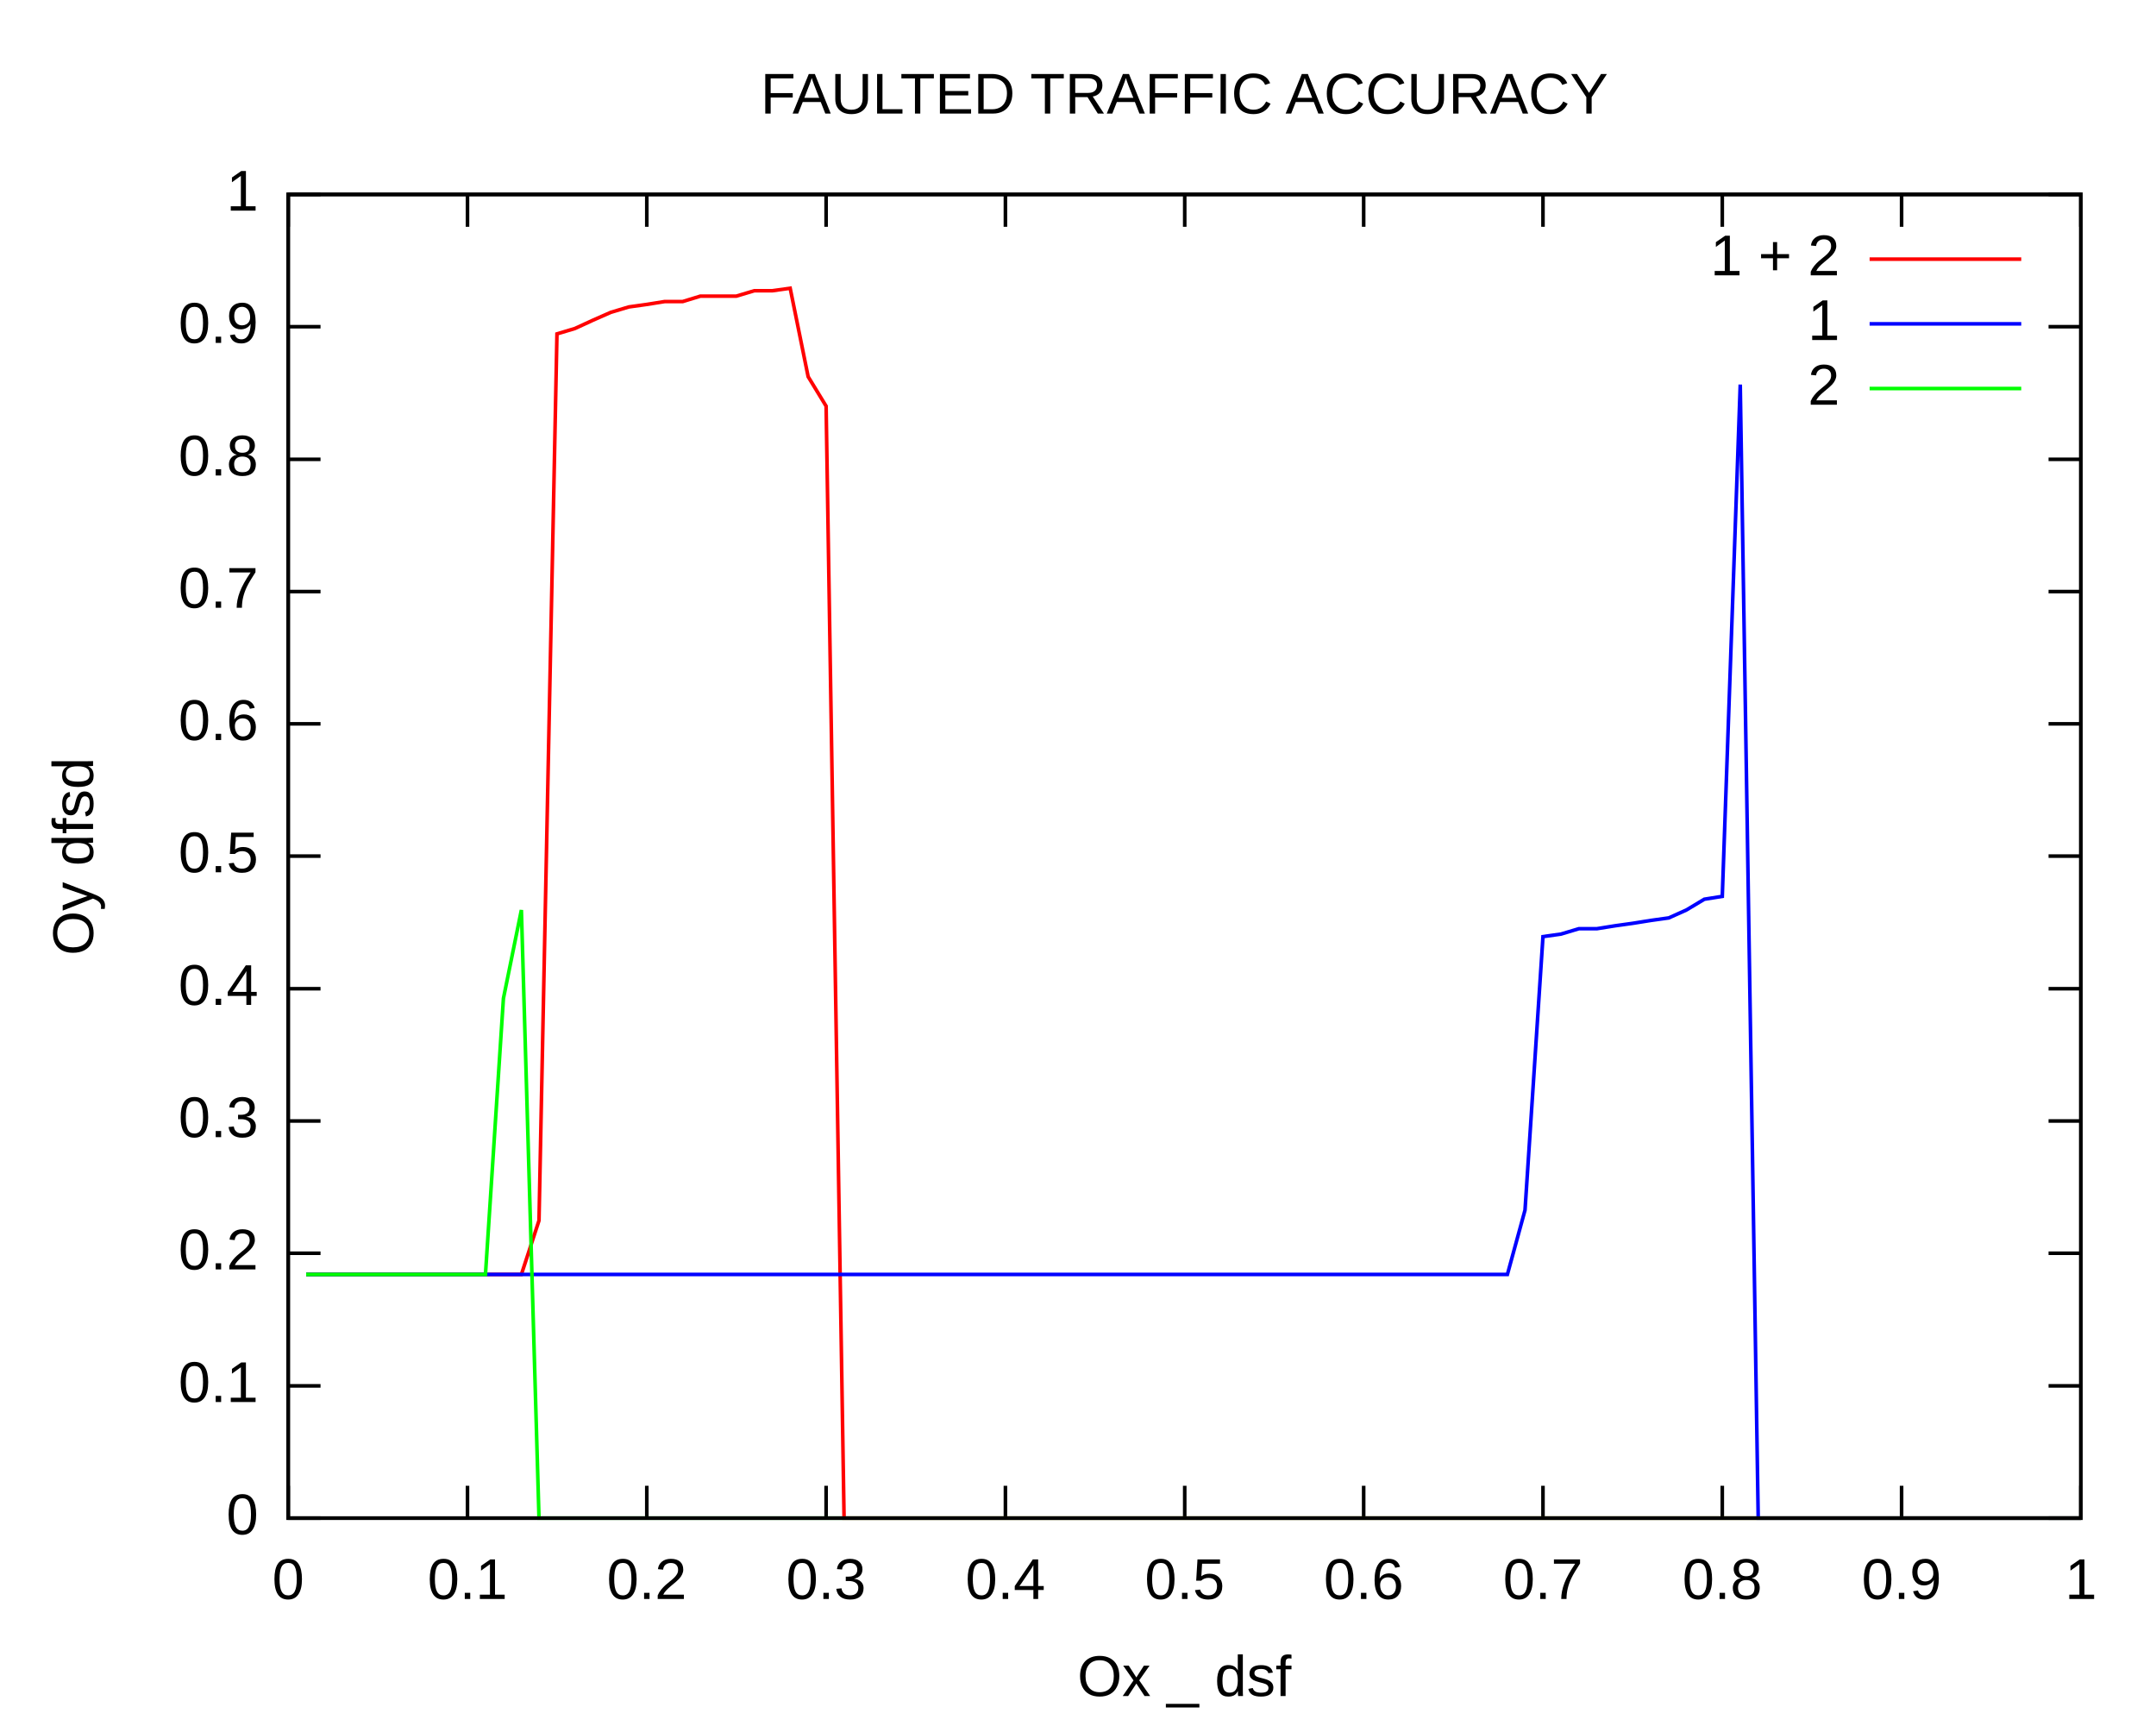
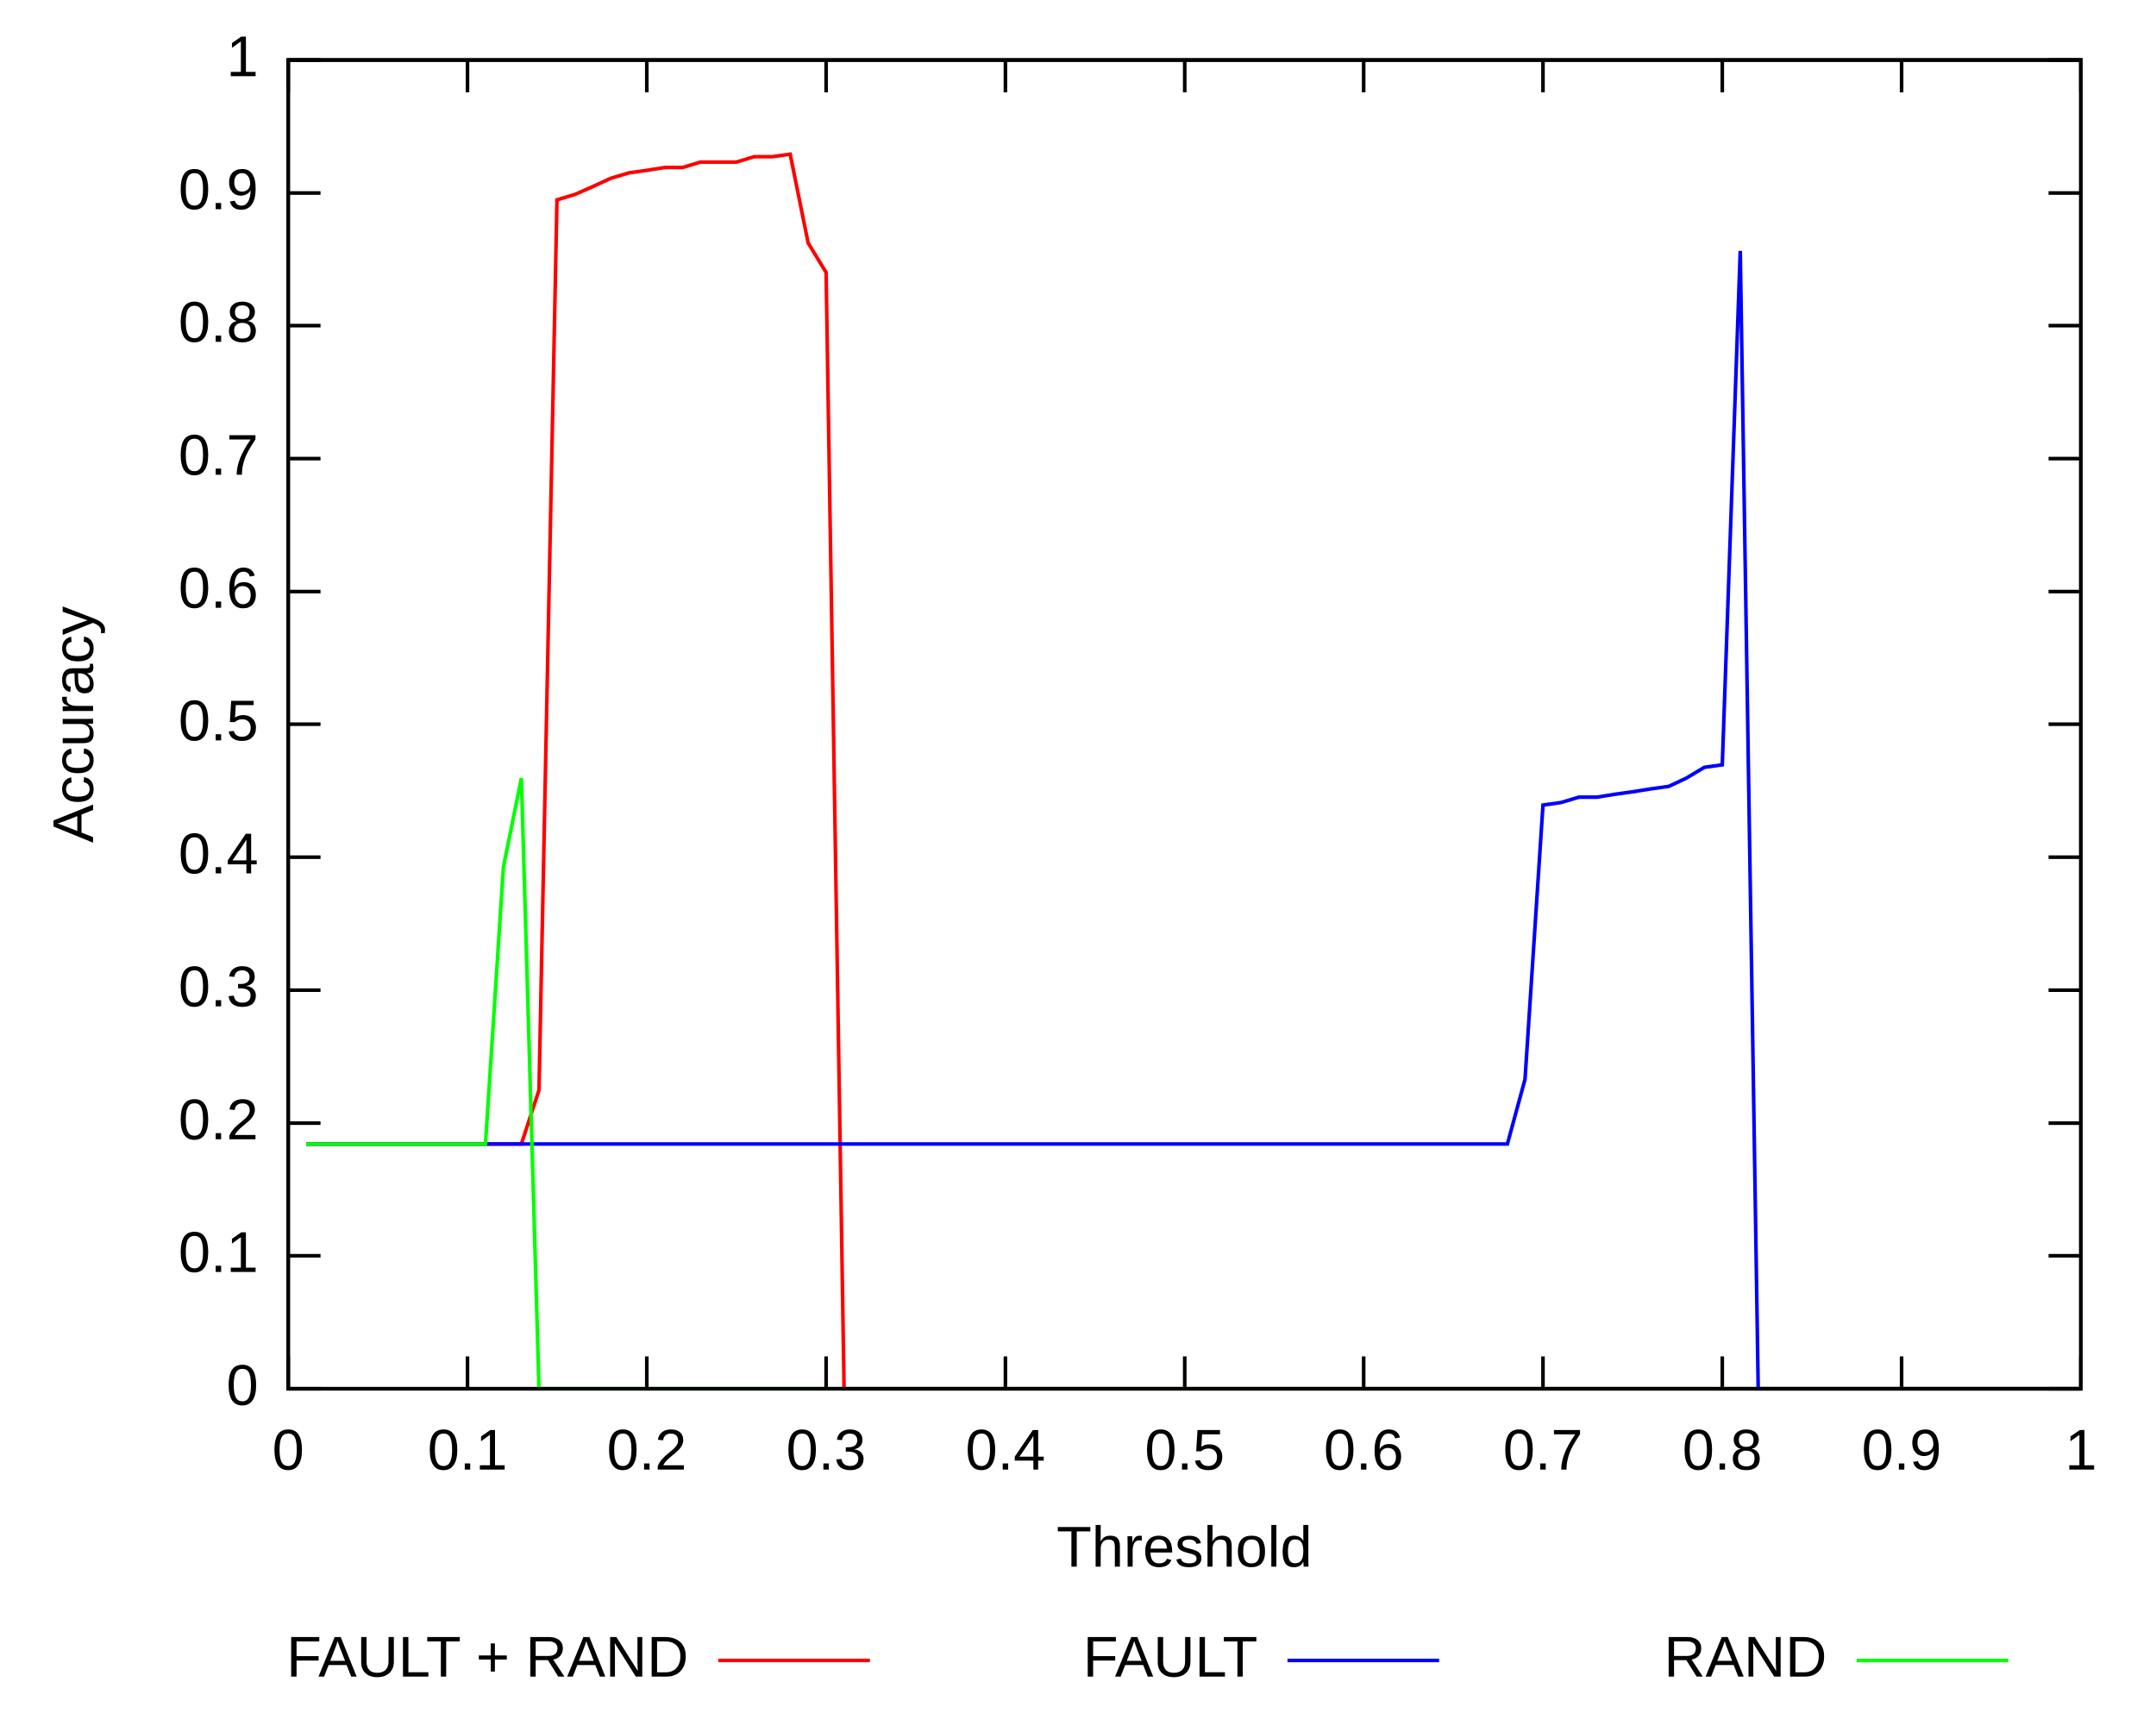
<svg xmlns="http://www.w3.org/2000/svg" xmlns:xlink="http://www.w3.org/1999/xlink" width="600" height="480" viewBox="0 0 600 480">
  <defs>
    <circle id="gpDot" r="0.5" stroke-width="0.5" />
    <path id="gpPt0" stroke-width="0.222" stroke="currentColor" d="M-1,0 h2 M0,-1 v2" />
    <path id="gpPt1" stroke-width="0.222" stroke="currentColor" d="M-1,-1 L1,1 M1,-1 L-1,1" />
    <path id="gpPt2" stroke-width="0.222" stroke="currentColor" d="M-1,0 L1,0 M0,-1 L0,1 M-1,-1 L1,1 M-1,1 L1,-1" />
    <rect id="gpPt3" stroke-width="0.222" stroke="currentColor" x="-1" y="-1" width="2" height="2" />
    <rect id="gpPt4" stroke-width="0.222" stroke="currentColor" fill="currentColor" x="-1" y="-1" width="2" height="2" />
    <circle id="gpPt5" stroke-width="0.222" stroke="currentColor" cx="0" cy="0" r="1" />
    <use xlink:href="#gpPt5" id="gpPt6" fill="currentColor" stroke="none" />
    <path id="gpPt7" stroke-width="0.222" stroke="currentColor" d="M0,-1.33 L-1.33,0.67 L1.33,0.67 z" />
    <use xlink:href="#gpPt7" id="gpPt8" fill="currentColor" stroke="none" />
    <use xlink:href="#gpPt7" id="gpPt9" stroke="currentColor" transform="rotate(180)" />
    <use xlink:href="#gpPt9" id="gpPt10" fill="currentColor" stroke="none" />
    <use xlink:href="#gpPt3" id="gpPt11" stroke="currentColor" transform="rotate(45)" />
    <use xlink:href="#gpPt11" id="gpPt12" fill="currentColor" stroke="none" />
  </defs>
  <g style="fill:none; color:white; stroke:currentColor; stroke-width:1.00; stroke-linecap:butt; stroke-linejoin:miter">
</g>
  <g style="fill:none; color:black; stroke:currentColor; stroke-width:1.00; stroke-linecap:butt; stroke-linejoin:miter">
-     <path d="M80.2,422.4 L89.2,422.4 M579.1,422.4 L570.1,422.4 " />
-     <g transform="translate(71.9,426.9)" style="stroke:none; fill:black; font-family:Arial; font-size:12.00pt; text-anchor:end">
+     <path d="M80.2,386.4 L89.2,386.4 M579.1,386.4 L570.1,386.4 " />
+     <g transform="translate(71.9,390.9)" style="stroke:none; fill:black; font-family:Arial; font-size:12.00pt; text-anchor:end">
      <text> 0</text>
    </g>
-     <path d="M80.2,385.6 L89.2,385.6 M579.1,385.6 L570.1,385.6 " />
-     <g transform="translate(71.9,390.1)" style="stroke:none; fill:black; font-family:Arial; font-size:12.00pt; text-anchor:end">
+     <path d="M80.2,349.4 L89.2,349.4 M579.1,349.4 L570.1,349.4 " />
+     <g transform="translate(71.9,353.9)" style="stroke:none; fill:black; font-family:Arial; font-size:12.00pt; text-anchor:end">
      <text> 0.1</text>
    </g>
-     <path d="M80.2,348.7 L89.2,348.7 M579.1,348.7 L570.1,348.7 " />
-     <g transform="translate(71.9,353.2)" style="stroke:none; fill:black; font-family:Arial; font-size:12.00pt; text-anchor:end">
+     <path d="M80.2,312.5 L89.2,312.5 M579.1,312.5 L570.1,312.5 " />
+     <g transform="translate(71.9,317.0)" style="stroke:none; fill:black; font-family:Arial; font-size:12.00pt; text-anchor:end">
      <text> 0.2</text>
    </g>
-     <path d="M80.2,311.9 L89.2,311.9 M579.1,311.9 L570.1,311.9 " />
-     <g transform="translate(71.9,316.4)" style="stroke:none; fill:black; font-family:Arial; font-size:12.00pt; text-anchor:end">
+     <path d="M80.2,275.5 L89.2,275.5 M579.1,275.5 L570.1,275.5 " />
+     <g transform="translate(71.9,280.0)" style="stroke:none; fill:black; font-family:Arial; font-size:12.00pt; text-anchor:end">
      <text> 0.3</text>
    </g>
-     <path d="M80.2,275.1 L89.2,275.1 M579.1,275.1 L570.1,275.1 " />
-     <g transform="translate(71.9,279.6)" style="stroke:none; fill:black; font-family:Arial; font-size:12.00pt; text-anchor:end">
+     <path d="M80.2,238.5 L89.2,238.5 M579.1,238.5 L570.1,238.5 " />
+     <g transform="translate(71.9,243.0)" style="stroke:none; fill:black; font-family:Arial; font-size:12.00pt; text-anchor:end">
      <text> 0.4</text>
    </g>
-     <path d="M80.2,238.2 L89.2,238.2 M579.1,238.2 L570.1,238.2 " />
-     <g transform="translate(71.9,242.7)" style="stroke:none; fill:black; font-family:Arial; font-size:12.00pt; text-anchor:end">
+     <path d="M80.2,201.5 L89.2,201.5 M579.1,201.5 L570.1,201.5 " />
+     <g transform="translate(71.9,206.0)" style="stroke:none; fill:black; font-family:Arial; font-size:12.00pt; text-anchor:end">
      <text> 0.5</text>
-     </g>
-     <path d="M80.2,201.4 L89.2,201.4 M579.1,201.4 L570.1,201.4 " />
-     <g transform="translate(71.9,205.9)" style="stroke:none; fill:black; font-family:Arial; font-size:12.00pt; text-anchor:end">
-       <text> 0.6</text>
    </g>
    <path d="M80.2,164.6 L89.2,164.6 M579.1,164.6 L570.1,164.6 " />
    <g transform="translate(71.9,169.1)" style="stroke:none; fill:black; font-family:Arial; font-size:12.00pt; text-anchor:end">
+       <text> 0.6</text>
+     </g>
+     <path d="M80.2,127.6 L89.2,127.6 M579.1,127.6 L570.1,127.6 " />
+     <g transform="translate(71.9,132.1)" style="stroke:none; fill:black; font-family:Arial; font-size:12.00pt; text-anchor:end">
      <text> 0.7</text>
    </g>
-     <path d="M80.2,127.8 L89.2,127.8 M579.1,127.8 L570.1,127.8 " />
-     <g transform="translate(71.9,132.3)" style="stroke:none; fill:black; font-family:Arial; font-size:12.00pt; text-anchor:end">
+     <path d="M80.2,90.6 L89.2,90.6 M579.1,90.6 L570.1,90.6 " />
+     <g transform="translate(71.9,95.1)" style="stroke:none; fill:black; font-family:Arial; font-size:12.00pt; text-anchor:end">
      <text> 0.8</text>
    </g>
-     <path d="M80.2,90.9 L89.2,90.9 M579.1,90.9 L570.1,90.9 " />
-     <g transform="translate(71.9,95.4)" style="stroke:none; fill:black; font-family:Arial; font-size:12.00pt; text-anchor:end">
+     <path d="M80.2,53.7 L89.2,53.7 M579.1,53.7 L570.1,53.7 " />
+     <g transform="translate(71.9,58.2)" style="stroke:none; fill:black; font-family:Arial; font-size:12.00pt; text-anchor:end">
      <text> 0.9</text>
    </g>
-     <path d="M80.2,54.1 L89.2,54.1 M579.1,54.1 L570.1,54.1 " />
-     <g transform="translate(71.9,58.6)" style="stroke:none; fill:black; font-family:Arial; font-size:12.00pt; text-anchor:end">
+     <path d="M80.2,16.7 L89.2,16.7 M579.1,16.7 L570.1,16.7 " />
+     <g transform="translate(71.9,21.2)" style="stroke:none; fill:black; font-family:Arial; font-size:12.00pt; text-anchor:end">
      <text> 1</text>
    </g>
-     <path d="M80.2,422.4 L80.2,413.4 M80.2,54.1 L80.2,63.1 " />
-     <g transform="translate(80.2,444.9)" style="stroke:none; fill:black; font-family:Arial; font-size:12.00pt; text-anchor:middle">
+     <path d="M80.2,386.4 L80.2,377.4 M80.2,16.7 L80.2,25.7 " />
+     <g transform="translate(80.2,408.9)" style="stroke:none; fill:black; font-family:Arial; font-size:12.00pt; text-anchor:middle">
      <text> 0</text>
    </g>
-     <path d="M130.1,422.4 L130.1,413.4 M130.1,54.1 L130.1,63.1 " />
-     <g transform="translate(130.1,444.9)" style="stroke:none; fill:black; font-family:Arial; font-size:12.00pt; text-anchor:middle">
+     <path d="M130.1,386.4 L130.1,377.4 M130.1,16.7 L130.1,25.7 " />
+     <g transform="translate(130.1,408.9)" style="stroke:none; fill:black; font-family:Arial; font-size:12.00pt; text-anchor:middle">
      <text> 0.1</text>
    </g>
-     <path d="M180.0,422.4 L180.0,413.4 M180.0,54.1 L180.0,63.1 " />
-     <g transform="translate(180.0,444.9)" style="stroke:none; fill:black; font-family:Arial; font-size:12.00pt; text-anchor:middle">
+     <path d="M180.0,386.4 L180.0,377.4 M180.0,16.7 L180.0,25.7 " />
+     <g transform="translate(180.0,408.9)" style="stroke:none; fill:black; font-family:Arial; font-size:12.00pt; text-anchor:middle">
      <text> 0.2</text>
    </g>
-     <path d="M229.9,422.4 L229.9,413.4 M229.9,54.1 L229.9,63.1 " />
-     <g transform="translate(229.9,444.9)" style="stroke:none; fill:black; font-family:Arial; font-size:12.00pt; text-anchor:middle">
+     <path d="M229.9,386.4 L229.9,377.4 M229.9,16.7 L229.9,25.7 " />
+     <g transform="translate(229.9,408.9)" style="stroke:none; fill:black; font-family:Arial; font-size:12.00pt; text-anchor:middle">
      <text> 0.3</text>
    </g>
-     <path d="M279.8,422.4 L279.8,413.4 M279.8,54.1 L279.8,63.1 " />
-     <g transform="translate(279.8,444.9)" style="stroke:none; fill:black; font-family:Arial; font-size:12.00pt; text-anchor:middle">
+     <path d="M279.8,386.4 L279.8,377.4 M279.8,16.7 L279.8,25.7 " />
+     <g transform="translate(279.8,408.9)" style="stroke:none; fill:black; font-family:Arial; font-size:12.00pt; text-anchor:middle">
      <text> 0.4</text>
    </g>
-     <path d="M329.7,422.4 L329.7,413.4 M329.7,54.1 L329.7,63.1 " />
-     <g transform="translate(329.7,444.9)" style="stroke:none; fill:black; font-family:Arial; font-size:12.00pt; text-anchor:middle">
+     <path d="M329.7,386.4 L329.7,377.4 M329.7,16.7 L329.7,25.7 " />
+     <g transform="translate(329.7,408.9)" style="stroke:none; fill:black; font-family:Arial; font-size:12.00pt; text-anchor:middle">
      <text> 0.5</text>
    </g>
-     <path d="M379.5,422.4 L379.5,413.4 M379.5,54.1 L379.5,63.1 " />
-     <g transform="translate(379.5,444.9)" style="stroke:none; fill:black; font-family:Arial; font-size:12.00pt; text-anchor:middle">
+     <path d="M379.5,386.4 L379.5,377.4 M379.5,16.7 L379.5,25.7 " />
+     <g transform="translate(379.5,408.9)" style="stroke:none; fill:black; font-family:Arial; font-size:12.00pt; text-anchor:middle">
      <text> 0.6</text>
    </g>
-     <path d="M429.4,422.4 L429.4,413.4 M429.4,54.1 L429.4,63.1 " />
-     <g transform="translate(429.4,444.9)" style="stroke:none; fill:black; font-family:Arial; font-size:12.00pt; text-anchor:middle">
+     <path d="M429.4,386.4 L429.4,377.4 M429.4,16.7 L429.4,25.7 " />
+     <g transform="translate(429.4,408.9)" style="stroke:none; fill:black; font-family:Arial; font-size:12.00pt; text-anchor:middle">
      <text> 0.7</text>
    </g>
-     <path d="M479.3,422.4 L479.3,413.4 M479.3,54.1 L479.3,63.1 " />
-     <g transform="translate(479.3,444.9)" style="stroke:none; fill:black; font-family:Arial; font-size:12.00pt; text-anchor:middle">
+     <path d="M479.3,386.4 L479.3,377.4 M479.3,16.7 L479.3,25.7 " />
+     <g transform="translate(479.3,408.9)" style="stroke:none; fill:black; font-family:Arial; font-size:12.00pt; text-anchor:middle">
      <text> 0.8</text>
    </g>
-     <path d="M529.2,422.4 L529.2,413.4 M529.2,54.1 L529.2,63.1 " />
-     <g transform="translate(529.2,444.9)" style="stroke:none; fill:black; font-family:Arial; font-size:12.00pt; text-anchor:middle">
+     <path d="M529.2,386.4 L529.2,377.4 M529.2,16.7 L529.2,25.7 " />
+     <g transform="translate(529.2,408.9)" style="stroke:none; fill:black; font-family:Arial; font-size:12.00pt; text-anchor:middle">
      <text> 0.9</text>
    </g>
-     <path d="M579.1,422.4 L579.1,413.4 M579.1,54.1 L579.1,63.1 " />
-     <g transform="translate(579.1,444.9)" style="stroke:none; fill:black; font-family:Arial; font-size:12.00pt; text-anchor:middle">
+     <path d="M579.1,386.4 L579.1,377.4 M579.1,16.7 L579.1,25.7 " />
+     <g transform="translate(579.1,408.9)" style="stroke:none; fill:black; font-family:Arial; font-size:12.00pt; text-anchor:middle">
      <text> 1</text>
    </g>
-     <path d="M80.2,54.1 L80.2,422.4 L579.1,422.4 L579.1,54.1 L80.2,54.1 Z " />
-     <g transform="translate(25.9,238.3) rotate(270)" style="stroke:none; fill:black; font-family:Arial; font-size:12.00pt; text-anchor:middle">
-       <text>Oy dfsd</text>
+     <path d="M80.2,16.7 L80.2,386.4 L579.1,386.4 L579.1,16.7 L80.2,16.7 Z " />
+     <g transform="translate(25.9,201.6) rotate(270)" style="stroke:none; fill:black; font-family:Arial; font-size:12.00pt; text-anchor:middle">
+       <text>Accuracy</text>
    </g>
-     <g transform="translate(329.6,471.9)" style="stroke:none; fill:black; font-family:Arial; font-size:12.00pt; text-anchor:middle">
-       <text>Ox _ dsf</text>
+     <g transform="translate(329.6,435.9)" style="stroke:none; fill:black; font-family:Arial; font-size:12.00pt; text-anchor:middle">
+       <text>Threshold</text>
    </g>
-     <g transform="translate(329.6,31.6)" style="stroke:none; fill:black; font-family:Arial; font-size:12.00pt; text-anchor:middle">
-       <text>FAULTED TRAFFIC ACCURACY</text>
+     <g transform="translate(329.6,30.2)" style="stroke:none; fill:black; font-family:Arial; font-size:12.00pt; text-anchor:middle">
+       <text />
    </g>
  </g>
  <a xlink:title="Plot #1">
    <g style="fill:none; color:green; stroke:currentColor; stroke-width:1.00; stroke-linecap:butt; stroke-linejoin:miter">
-       <g transform="translate(512.0,76.6)" style="stroke:none; fill:black; font-family:Arial; font-size:12.00pt; text-anchor:end">
-         <text>1 + 2</text>
+       <g transform="translate(191.6,466.5)" style="stroke:none; fill:black; font-family:Arial; font-size:12.00pt; text-anchor:end">
+         <text>FAULT + RAND</text>
      </g>
-       <path stroke="rgb(255,   0,   0)" d="M520.3,72.1 L562.5,72.1 M85.2,354.6 L90.2,354.6 L95.2,354.6 L100.2,354.6 L105.1,354.6 L110.1,354.6    L115.1,354.6 L120.1,354.6 L125.1,354.6 L130.1,354.6 L135.1,354.6 L140.1,354.6 L145.1,354.6 L150.0,339.6    L155.0,92.9 L160.0,91.4 L165.0,89.1 L170.0,86.9 L175.0,85.4 L180.0,84.7 L185.0,83.9 L190.0,83.9    L194.9,82.4 L199.9,82.4 L204.9,82.4 L209.9,80.9 L214.9,80.9 L219.9,80.2 L224.9,104.8 L229.9,113.0    L234.9,422.4 L239.8,422.4 L244.8,422.4 L249.8,422.4 L254.8,422.4 L259.8,422.4 L264.8,422.4 L269.8,422.4    L274.8,422.4 L279.8,422.4 L284.7,422.4 L289.7,422.4 L294.7,422.4 L299.7,422.4 L304.7,422.4 L309.7,422.4    L314.7,422.4 L319.7,422.4 L324.7,422.4 L329.7,422.4 L334.6,422.4 L339.6,422.4 L344.6,422.4 L349.6,422.4    L354.6,422.4 L359.6,422.4 L364.6,422.4 L369.6,422.4 L374.6,422.4 L379.5,422.4 L384.5,422.4 L389.5,422.4    L394.5,422.4 L399.5,422.4 L404.5,422.4 L409.5,422.4 L414.5,422.4 L419.5,422.4 L424.4,422.4 L429.4,422.4    L434.4,422.4 L439.4,422.4 L444.4,422.4 L449.4,422.4 L454.4,422.4 L459.4,422.4 L464.4,422.4 L469.3,422.4    L474.3,422.4 L479.3,422.4 L484.3,422.4 L489.3,422.4 L494.3,422.4 L499.3,422.4 L504.3,422.4 L509.3,422.4    L514.2,422.4 L519.2,422.4 L524.2,422.4 L529.2,422.4 L534.2,422.4 L539.2,422.4 L544.2,422.4 L549.2,422.4    L554.2,422.4 L559.1,422.4 L564.1,422.4 L569.1,422.4 L574.1,422.4 L579.1,422.4 " />
+       <path stroke="rgb(255,   0,   0)" d="M199.9,462.0 L242.1,462.0 M85.2,318.3 L90.2,318.3 L95.2,318.3 L100.2,318.3 L105.1,318.3 L110.1,318.3    L115.1,318.3 L120.1,318.3 L125.1,318.3 L130.1,318.3 L135.1,318.3 L140.1,318.3 L145.1,318.3 L150.0,303.3    L155.0,55.6 L160.0,54.1 L165.0,51.9 L170.0,49.6 L175.0,48.1 L180.0,47.4 L185.0,46.6 L190.0,46.6    L194.9,45.1 L199.9,45.1 L204.9,45.1 L209.9,43.6 L214.9,43.6 L219.9,42.9 L224.9,67.6 L229.9,75.8    L234.9,386.4 L239.8,386.4 L244.8,386.4 L249.8,386.4 L254.8,386.4 L259.8,386.4 L264.8,386.4 L269.8,386.4    L274.8,386.4 L279.8,386.4 L284.7,386.4 L289.7,386.4 L294.7,386.4 L299.7,386.4 L304.7,386.4 L309.7,386.4    L314.7,386.4 L319.7,386.4 L324.7,386.4 L329.7,386.4 L334.6,386.4 L339.6,386.4 L344.6,386.4 L349.6,386.4    L354.6,386.4 L359.6,386.4 L364.6,386.4 L369.6,386.4 L374.6,386.4 L379.5,386.4 L384.5,386.4 L389.5,386.4    L394.5,386.4 L399.5,386.4 L404.5,386.4 L409.5,386.4 L414.5,386.4 L419.5,386.4 L424.4,386.4 L429.4,386.4    L434.4,386.4 L439.4,386.4 L444.4,386.4 L449.4,386.4 L454.4,386.4 L459.4,386.4 L464.4,386.4 L469.3,386.4    L474.3,386.4 L479.3,386.4 L484.3,386.4 L489.3,386.4 L494.3,386.4 L499.3,386.4 L504.3,386.4 L509.3,386.4    L514.2,386.4 L519.2,386.4 L524.2,386.4 L529.2,386.4 L534.2,386.4 L539.2,386.4 L544.2,386.4 L549.2,386.4    L554.2,386.4 L559.1,386.4 L564.1,386.4 L569.1,386.4 L574.1,386.4 L579.1,386.4 " />
    </g>
  </a>
  <a xlink:title="Plot #2">
    <g style="fill:none; color:green; stroke:currentColor; stroke-width:1.00; stroke-linecap:butt; stroke-linejoin:miter">
-       <g transform="translate(512.0,94.6)" style="stroke:none; fill:black; font-family:Arial; font-size:12.00pt; text-anchor:end">
-         <text>1</text>
+       <g transform="translate(350.0,466.5)" style="stroke:none; fill:black; font-family:Arial; font-size:12.00pt; text-anchor:end">
+         <text>FAULT</text>
      </g>
-       <path stroke="rgb(  0,   0, 255)" d="M520.3,90.1 L562.5,90.1 M85.2,354.6 L90.2,354.6 L95.2,354.6 L100.2,354.6 L105.1,354.6 L110.1,354.6    L115.1,354.6 L120.1,354.6 L125.1,354.6 L130.1,354.6 L135.1,354.6 L140.1,354.6 L145.1,354.6 L150.0,354.6    L155.0,354.6 L160.0,354.6 L165.0,354.6 L170.0,354.6 L175.0,354.6 L180.0,354.6 L185.0,354.6 L190.0,354.6    L194.9,354.6 L199.9,354.6 L204.9,354.6 L209.9,354.6 L214.9,354.6 L219.9,354.6 L224.9,354.6 L229.9,354.6    L234.9,354.6 L239.8,354.6 L244.8,354.6 L249.8,354.6 L254.8,354.6 L259.8,354.6 L264.8,354.6 L269.8,354.6    L274.8,354.6 L279.8,354.6 L284.7,354.6 L289.7,354.6 L294.7,354.6 L299.7,354.6 L304.7,354.6 L309.7,354.6    L314.7,354.6 L319.7,354.6 L324.7,354.6 L329.7,354.6 L334.6,354.6 L339.6,354.6 L344.6,354.6 L349.6,354.6    L354.6,354.6 L359.6,354.6 L364.6,354.6 L369.6,354.6 L374.6,354.6 L379.5,354.6 L384.5,354.6 L389.5,354.6    L394.5,354.6 L399.5,354.6 L404.5,354.6 L409.5,354.6 L414.5,354.6 L419.5,354.6 L424.4,336.7 L429.4,260.6    L434.4,259.9 L439.4,258.4 L444.4,258.4 L449.4,257.6 L454.4,256.9 L459.4,256.1 L464.4,255.4 L469.3,253.2    L474.3,250.2 L479.3,249.4 L484.3,107.0 L489.3,422.4 L494.3,422.4 L499.3,422.4 L504.3,422.4 L509.3,422.4    L514.2,422.4 L519.2,422.4 L524.2,422.4 L529.2,422.4 L534.2,422.4 L539.2,422.4 L544.2,422.4 L549.2,422.4    L554.2,422.4 L559.1,422.4 L564.1,422.4 L569.1,422.4 L574.1,422.4 L579.1,422.4 " />
+       <path stroke="rgb(  0,   0, 255)" d="M358.3,462.0 L400.5,462.0 M85.2,318.3 L90.2,318.3 L95.2,318.3 L100.2,318.3 L105.1,318.3 L110.1,318.3    L115.1,318.3 L120.1,318.3 L125.1,318.3 L130.1,318.3 L135.1,318.3 L140.1,318.3 L145.1,318.3 L150.0,318.3    L155.0,318.3 L160.0,318.3 L165.0,318.3 L170.0,318.3 L175.0,318.3 L180.0,318.3 L185.0,318.3 L190.0,318.3    L194.9,318.3 L199.9,318.3 L204.9,318.3 L209.9,318.3 L214.9,318.3 L219.9,318.3 L224.9,318.3 L229.9,318.3    L234.9,318.3 L239.8,318.3 L244.8,318.3 L249.8,318.3 L254.8,318.3 L259.8,318.3 L264.8,318.3 L269.8,318.3    L274.8,318.3 L279.8,318.3 L284.7,318.3 L289.7,318.3 L294.7,318.3 L299.7,318.3 L304.7,318.3 L309.7,318.3    L314.7,318.3 L319.7,318.3 L324.7,318.3 L329.7,318.3 L334.6,318.3 L339.6,318.3 L344.6,318.3 L349.6,318.3    L354.6,318.3 L359.6,318.3 L364.6,318.3 L369.6,318.3 L374.6,318.3 L379.5,318.3 L384.5,318.3 L389.5,318.3    L394.5,318.3 L399.5,318.3 L404.5,318.3 L409.5,318.3 L414.5,318.3 L419.5,318.3 L424.4,300.3 L429.4,224.0    L434.4,223.3 L439.4,221.8 L444.4,221.8 L449.4,221.0 L454.4,220.3 L459.4,219.5 L464.4,218.8 L469.3,216.5    L474.3,213.5 L479.3,212.8 L484.3,69.8 L489.3,386.4 L494.3,386.4 L499.3,386.4 L504.3,386.4 L509.3,386.4    L514.2,386.4 L519.2,386.4 L524.2,386.4 L529.2,386.4 L534.2,386.4 L539.2,386.4 L544.2,386.4 L549.2,386.4    L554.2,386.4 L559.1,386.4 L564.1,386.4 L569.1,386.4 L574.1,386.4 L579.1,386.4 " />
    </g>
  </a>
  <a xlink:title="Plot #3">
    <g style="fill:none; color:green; stroke:currentColor; stroke-width:1.00; stroke-linecap:butt; stroke-linejoin:miter">
-       <g transform="translate(512.0,112.6)" style="stroke:none; fill:black; font-family:Arial; font-size:12.00pt; text-anchor:end">
-         <text>2</text>
+       <g transform="translate(508.4,466.5)" style="stroke:none; fill:black; font-family:Arial; font-size:12.00pt; text-anchor:end">
+         <text>RAND</text>
      </g>
-       <path stroke="rgb(  0, 255,   0)" d="M520.3,108.1 L562.5,108.1 M85.2,354.6 L90.2,354.6 L95.2,354.6 L100.2,354.6 L105.1,354.6 L110.1,354.6    L115.1,354.6 L120.1,354.6 L125.1,354.6 L130.1,354.6 L135.1,354.6 L140.1,277.8 L145.1,253.2 L150.0,422.4    L155.0,422.4 L160.0,422.4 L165.0,422.4 L170.0,422.4 L175.0,422.4 L180.0,422.4 L185.0,422.4 L190.0,422.4    L194.9,422.4 L199.9,422.4 L204.9,422.4 L209.9,422.4 L214.9,422.4 L219.9,422.4 L224.9,422.4 L229.9,422.4    L234.9,422.4 L239.8,422.4 L244.8,422.4 L249.8,422.4 L254.8,422.4 L259.8,422.4 L264.8,422.4 L269.8,422.4    L274.8,422.4 L279.8,422.4 L284.7,422.4 L289.7,422.4 L294.7,422.4 L299.7,422.4 L304.7,422.4 L309.7,422.4    L314.7,422.4 L319.7,422.4 L324.7,422.4 L329.7,422.4 L334.6,422.4 L339.6,422.4 L344.6,422.4 L349.6,422.4    L354.6,422.4 L359.6,422.4 L364.6,422.4 L369.6,422.4 L374.6,422.4 L379.5,422.4 L384.5,422.4 L389.5,422.4    L394.5,422.4 L399.5,422.4 L404.5,422.4 L409.5,422.4 L414.5,422.4 L419.5,422.4 L424.4,422.4 L429.4,422.4    L434.4,422.4 L439.4,422.4 L444.4,422.4 L449.4,422.4 L454.4,422.4 L459.4,422.4 L464.4,422.4 L469.3,422.4    L474.3,422.4 L479.3,422.4 L484.3,422.4 L489.3,422.4 L494.3,422.4 L499.3,422.4 L504.3,422.4 L509.3,422.4    L514.2,422.4 L519.2,422.4 L524.2,422.4 L529.2,422.4 L534.2,422.4 L539.2,422.4 L544.2,422.4 L549.2,422.4    L554.2,422.4 L559.1,422.4 L564.1,422.4 L569.1,422.4 L574.1,422.4 L579.1,422.4 " />
+       <path stroke="rgb(  0, 255,   0)" d="M516.7,462.0 L558.9,462.0 M85.2,318.3 L90.2,318.3 L95.2,318.3 L100.2,318.3 L105.1,318.3 L110.1,318.3    L115.1,318.3 L120.1,318.3 L125.1,318.3 L130.1,318.3 L135.1,318.3 L140.1,241.2 L145.1,216.5 L150.0,386.4    L155.0,386.4 L160.0,386.4 L165.0,386.4 L170.0,386.4 L175.0,386.4 L180.0,386.4 L185.0,386.4 L190.0,386.4    L194.9,386.4 L199.9,386.4 L204.9,386.4 L209.9,386.4 L214.9,386.4 L219.9,386.4 L224.9,386.4 L229.9,386.4    L234.9,386.4 L239.8,386.4 L244.8,386.4 L249.8,386.4 L254.8,386.4 L259.8,386.4 L264.8,386.4 L269.8,386.4    L274.8,386.4 L279.8,386.4 L284.7,386.4 L289.7,386.4 L294.7,386.4 L299.7,386.4 L304.7,386.4 L309.7,386.4    L314.7,386.4 L319.7,386.4 L324.7,386.4 L329.7,386.4 L334.6,386.4 L339.6,386.4 L344.6,386.4 L349.6,386.4    L354.6,386.4 L359.6,386.4 L364.6,386.4 L369.6,386.4 L374.6,386.4 L379.5,386.4 L384.5,386.4 L389.5,386.4    L394.5,386.4 L399.5,386.4 L404.5,386.4 L409.5,386.4 L414.5,386.4 L419.5,386.4 L424.4,386.4 L429.4,386.4    L434.4,386.4 L439.4,386.4 L444.4,386.4 L449.4,386.4 L454.4,386.4 L459.4,386.4 L464.4,386.4 L469.3,386.4    L474.3,386.4 L479.3,386.4 L484.3,386.4 L489.3,386.4 L494.3,386.4 L499.3,386.4 L504.3,386.4 L509.3,386.4    L514.2,386.4 L519.2,386.4 L524.2,386.4 L529.2,386.4 L534.2,386.4 L539.2,386.4 L544.2,386.4 L549.2,386.4    L554.2,386.4 L559.1,386.4 L564.1,386.4 L569.1,386.4 L574.1,386.4 L579.1,386.4 " />
    </g>
  </a>
  <g style="fill:none; color:black; stroke:currentColor; stroke-width:1.00; stroke-linecap:butt; stroke-linejoin:miter">
-     <path d="M80.2,54.1 L80.2,422.4 L579.1,422.4 L579.1,54.1 L80.2,54.1 Z " />
+     <path d="M80.2,16.7 L80.2,386.4 L579.1,386.4 L579.1,16.7 L80.2,16.7 Z " />
  </g>
</svg>
